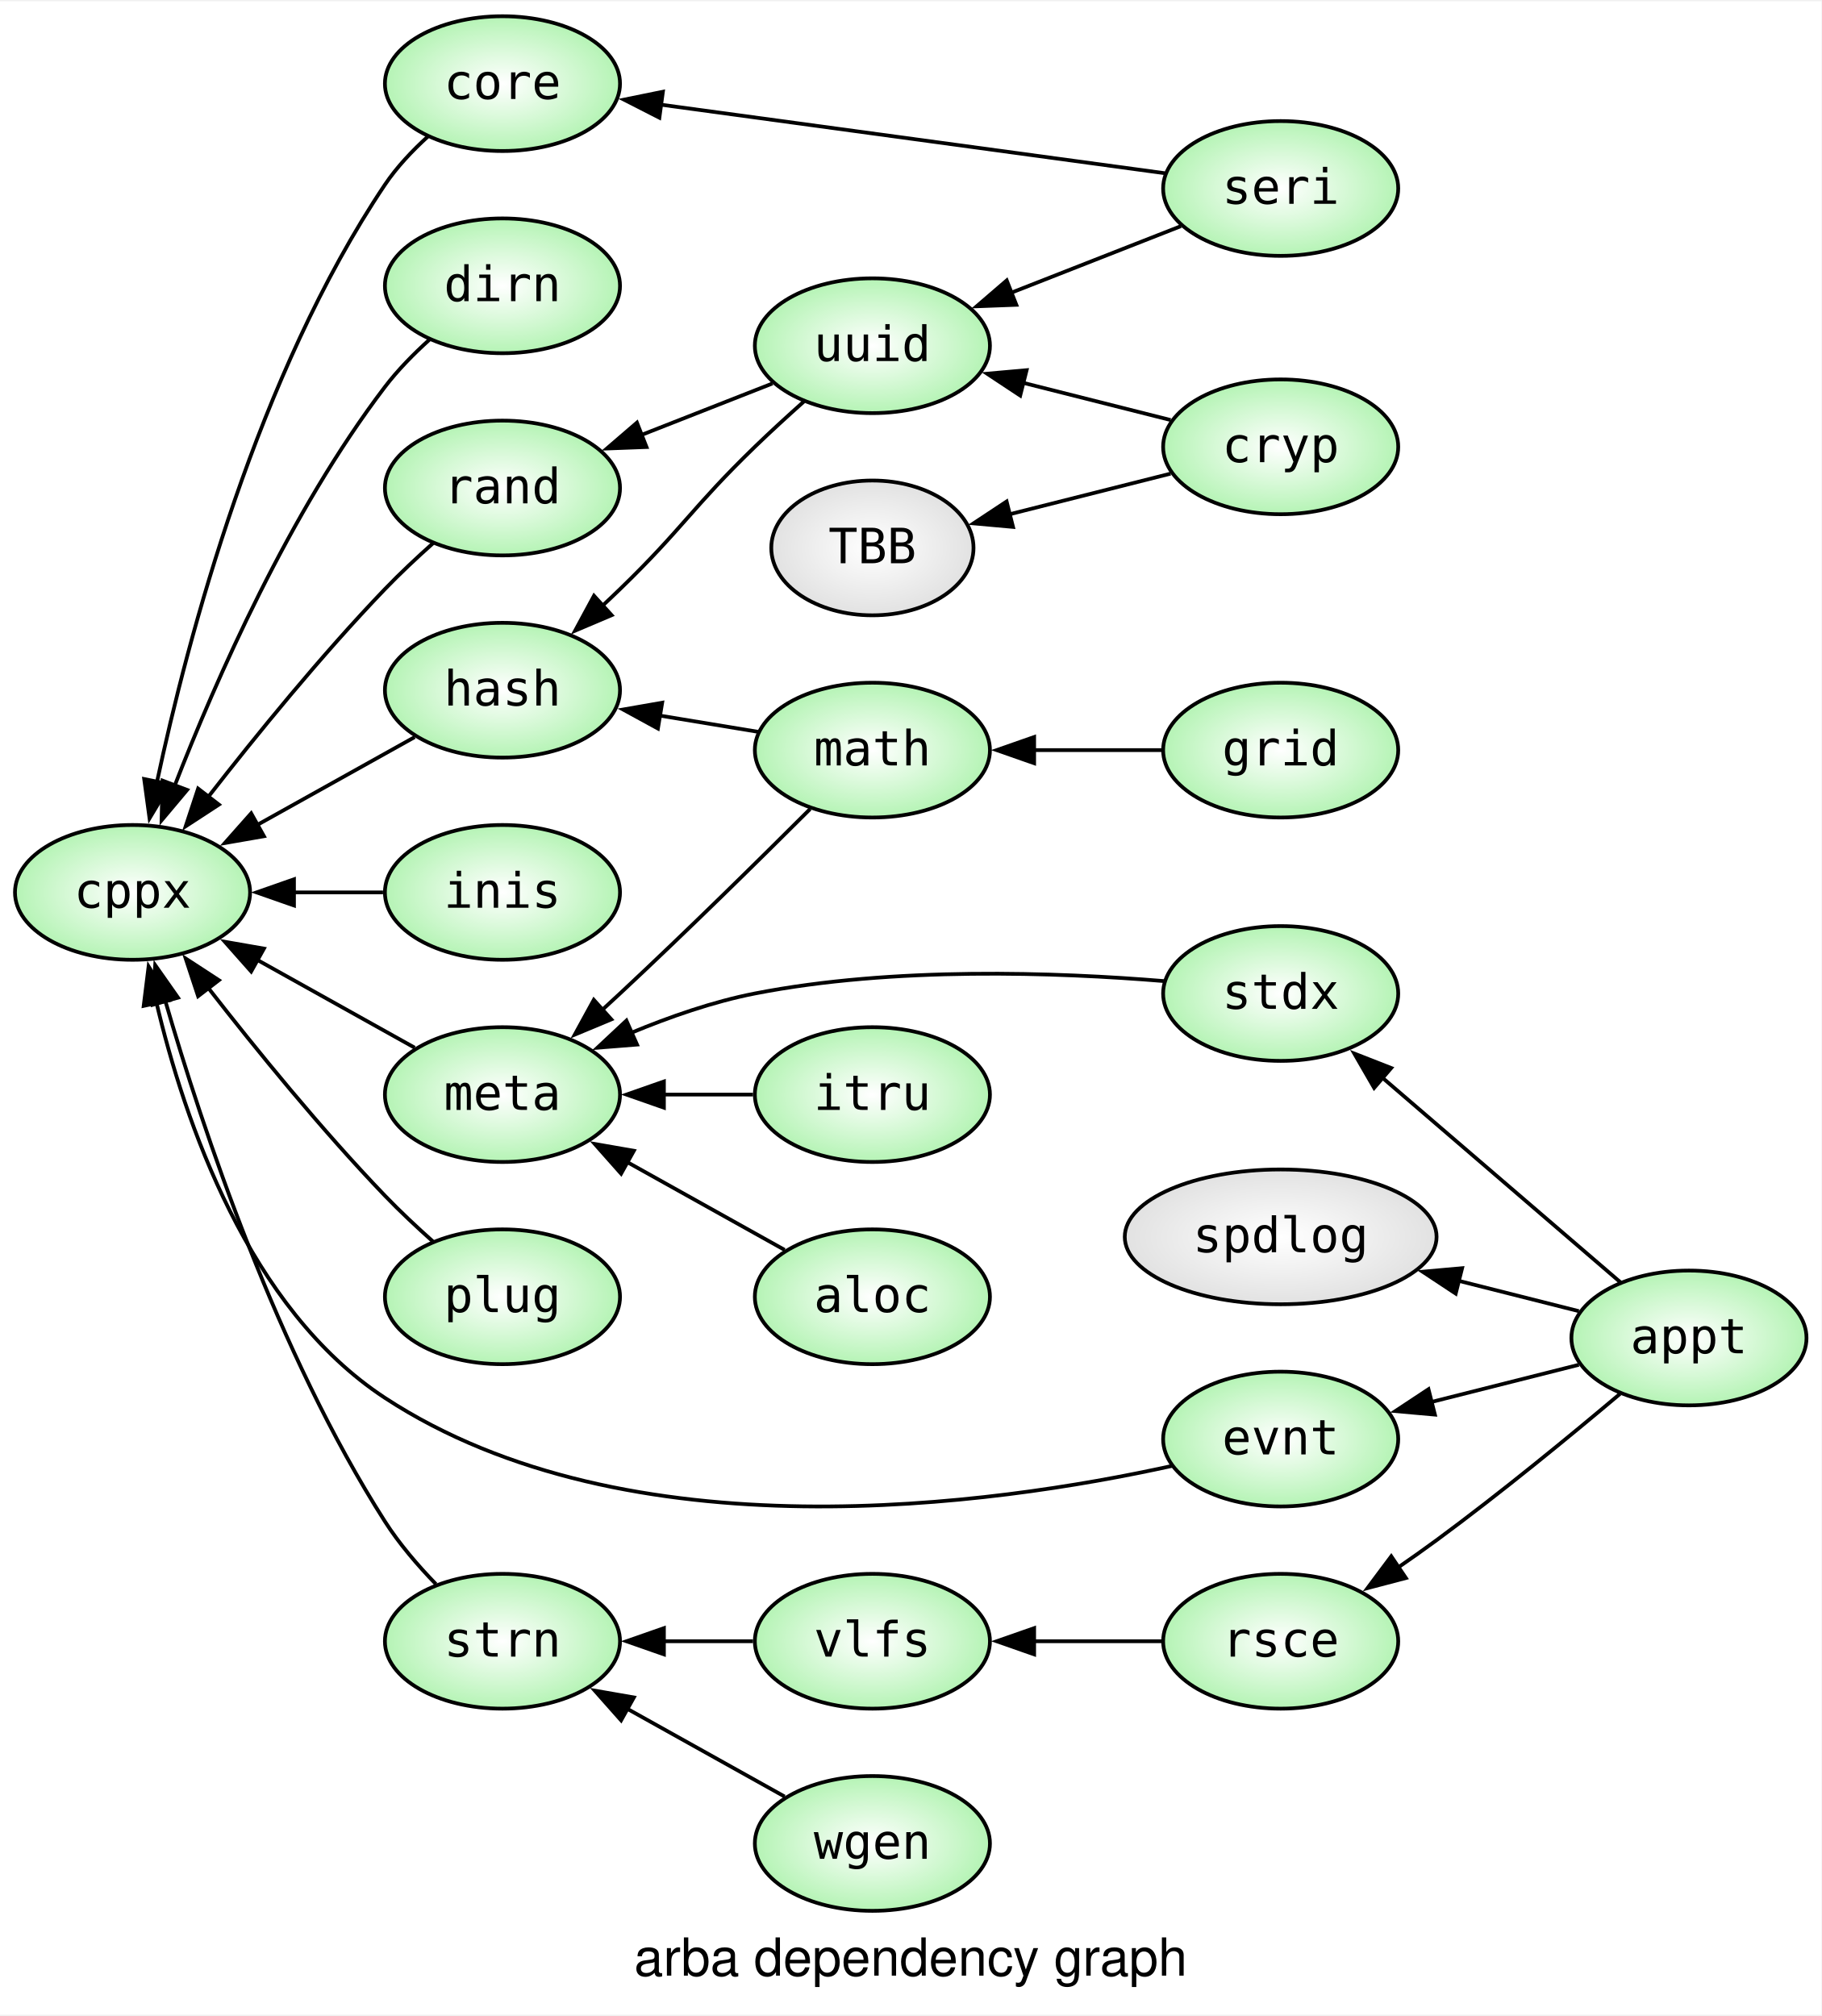
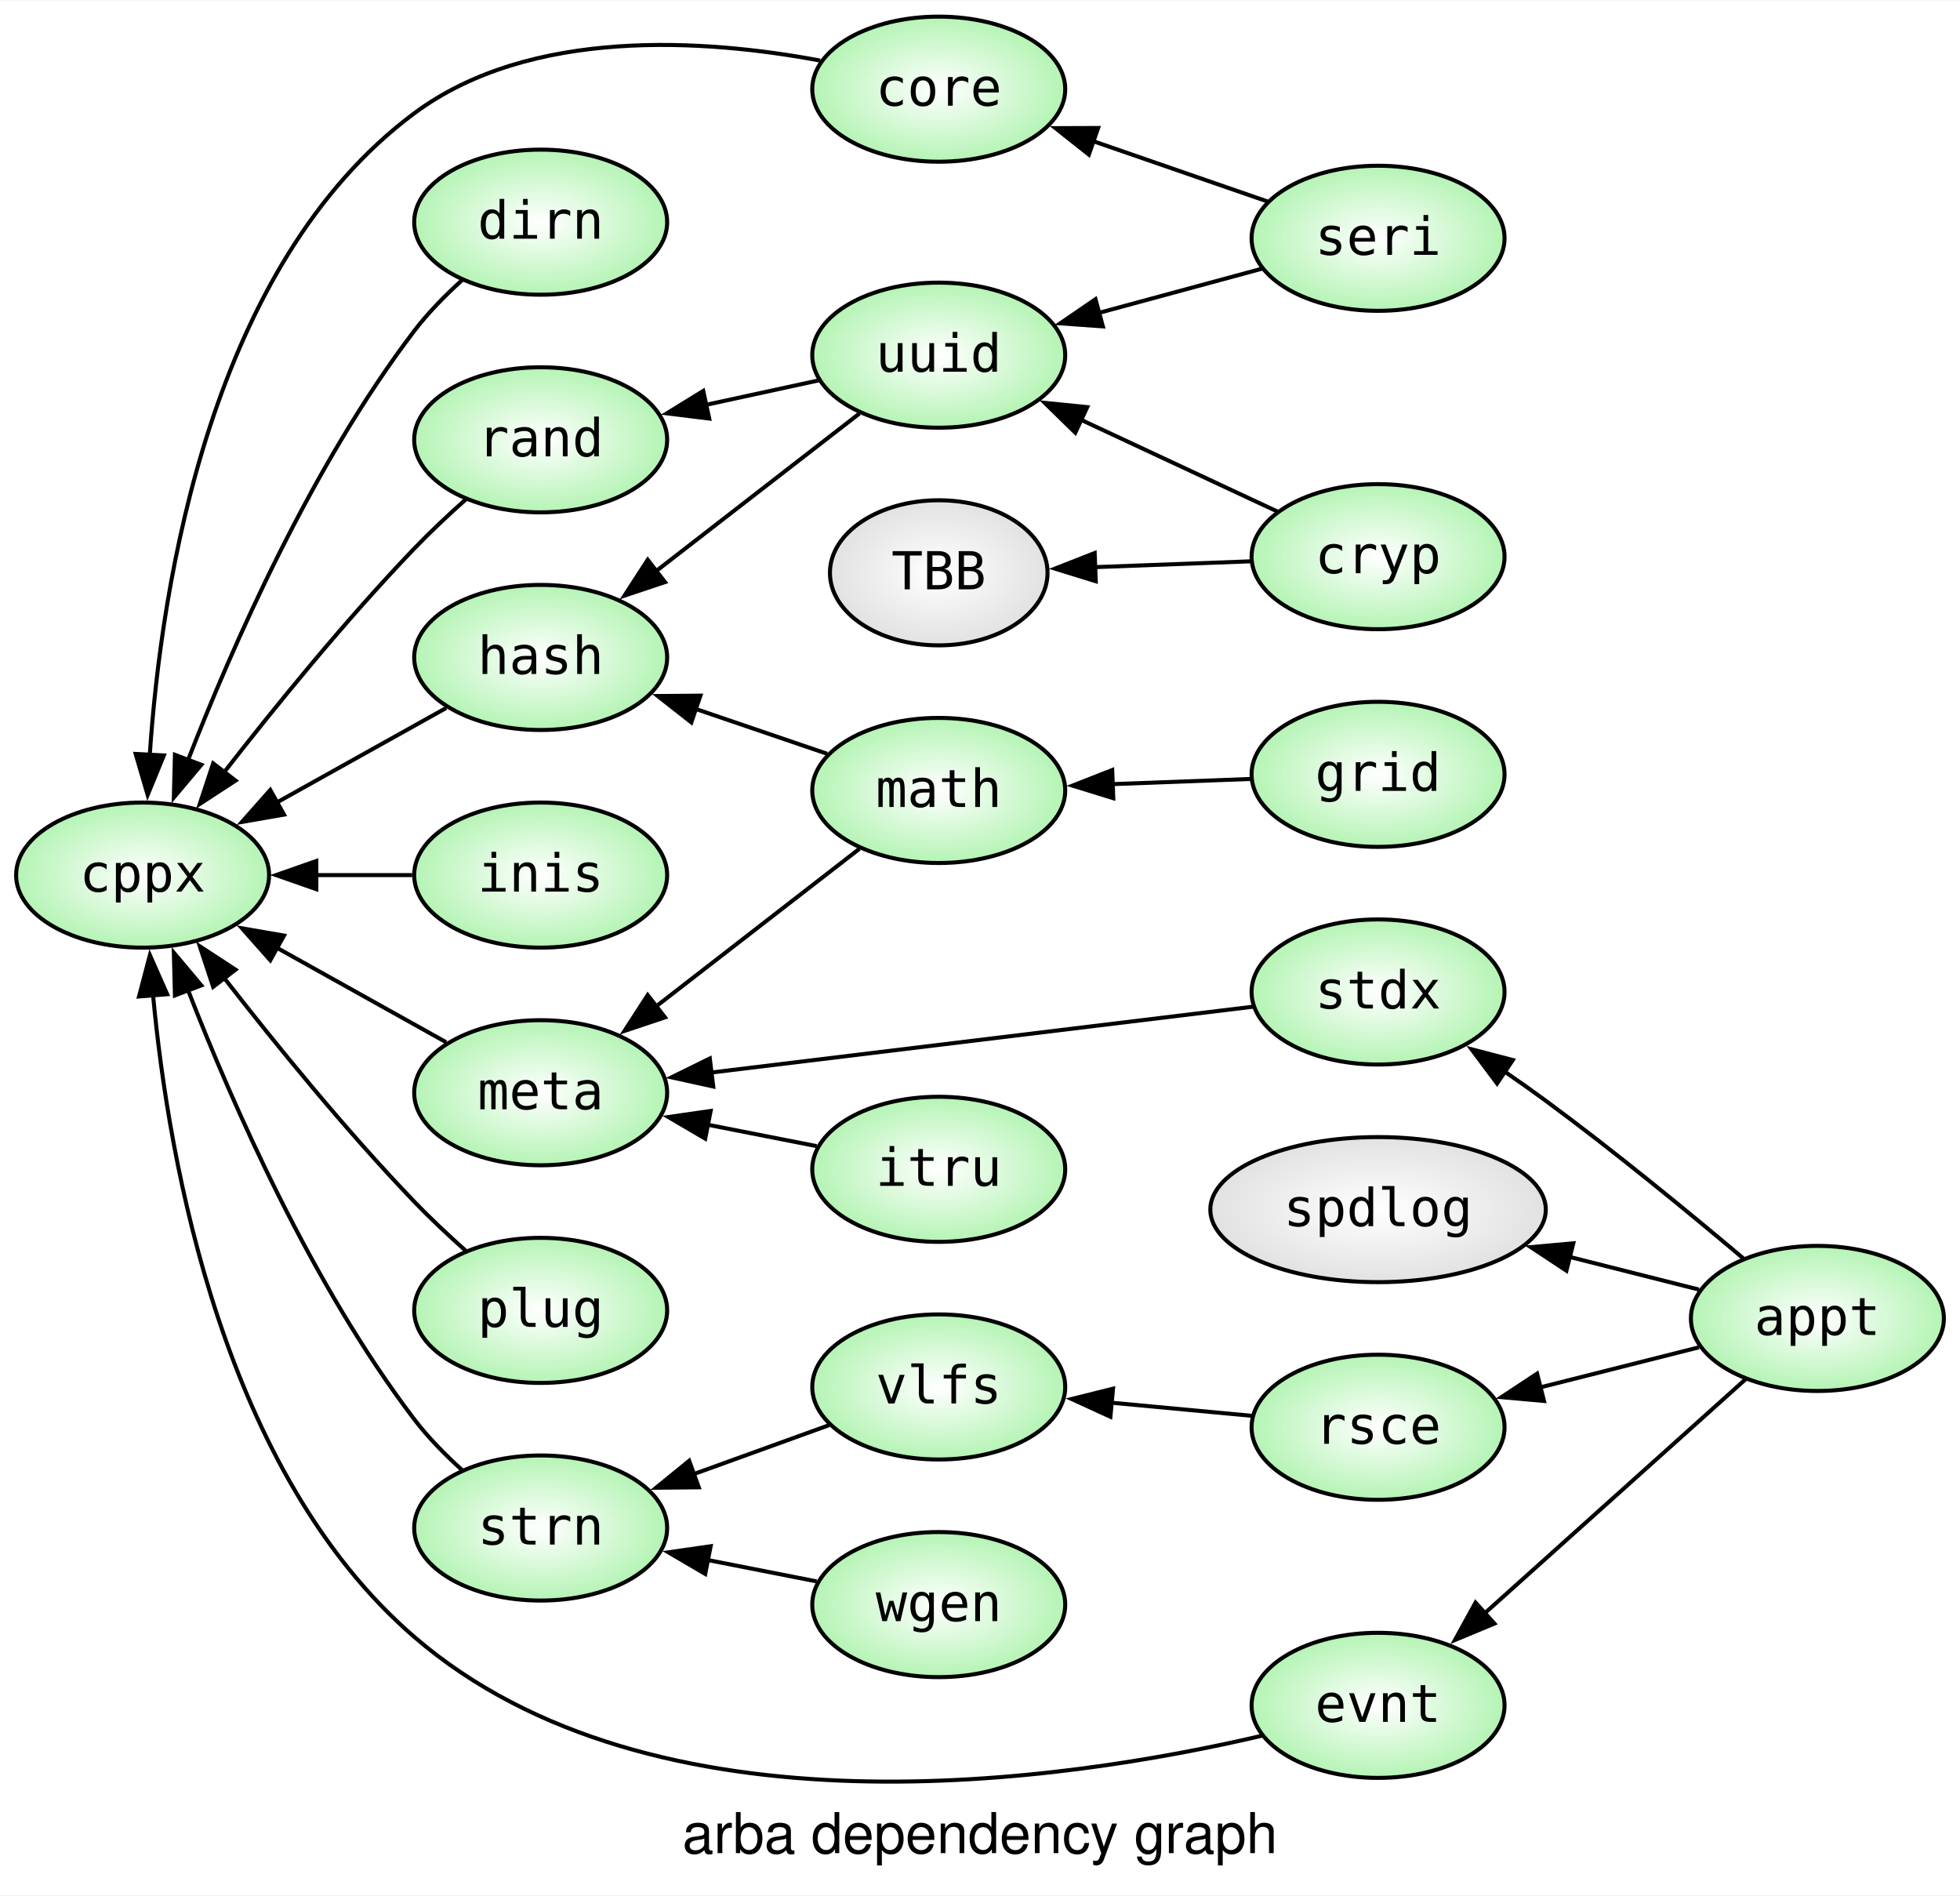
- <svg xmlns="http://www.w3.org/2000/svg" width="486pt" height="538pt" viewBox="0.00 0.00 486.38 537.75">
-   <g id="graph0" class="graph" transform="scale(1 1) rotate(0) translate(4 533.75)">
-     <polygon fill="white" stroke="none" points="-4,4 -4,-533.75 482.38,-533.75 482.38,4 -4,4" />
+ <svg xmlns="http://www.w3.org/2000/svg" width="486pt" height="470pt" viewBox="0.00 0.00 486.38 470.12">
+   <g id="graph0" class="graph" transform="scale(1 1) rotate(0) translate(4 466.12)">
+     <polygon fill="white" stroke="none" points="-4,4 -4,-466.12 482.38,-466.12 482.38,4 -4,4" />
    <text text-anchor="middle" x="239.19" y="-6.45" font-family="Helvetica,sans-Serif" font-size="14.00">arba dependency graph</text>
    <g id="node1" class="node">
      <defs>
        <radialGradient id="node1_r_0" cx="50%" cy="50%" r="75%" fx="50%" fy="50%">
          <stop offset="0" style="stop-color:white;stop-opacity:1.;" />
          <stop offset="1" style="stop-color:lightgreen;stop-opacity:1.;" />
        </radialGradient>
      </defs>
-       <ellipse fill="url(#node1_r_0)" stroke="black" cx="31.39" cy="-295.75" rx="31.39" ry="18" />
-       <text text-anchor="middle" x="31.39" y="-291.65" font-family="monospace" font-size="13.00">cppx</text>
+       <ellipse fill="url(#node1_r_0)" stroke="black" cx="31.39" cy="-249.12" rx="31.39" ry="18" />
+       <text text-anchor="middle" x="31.39" y="-245.02" font-family="monospace" font-size="13.00">cppx</text>
    </g>
    <g id="node2" class="node">
      <defs>
        <radialGradient id="node2_r_1" cx="50%" cy="50%" r="75%" fx="50%" fy="50%">
          <stop offset="0" style="stop-color:white;stop-opacity:1.;" />
          <stop offset="1" style="stop-color:lightgreen;stop-opacity:1.;" />
        </radialGradient>
      </defs>
-       <ellipse fill="url(#node2_r_1)" stroke="black" cx="130.17" cy="-511.75" rx="31.39" ry="18" />
-       <text text-anchor="middle" x="130.17" y="-507.65" font-family="monospace" font-size="13.00">core</text>
+       <ellipse fill="url(#node2_r_1)" stroke="black" cx="228.95" cy="-444.12" rx="31.39" ry="18" />
+       <text text-anchor="middle" x="228.95" y="-440.02" font-family="monospace" font-size="13.00">core</text>
    </g>
    <g id="edge1" class="edge">
-       <path fill="none" stroke="black" d="M110.29,-497.66C106.08,-493.83 101.93,-489.44 98.78,-484.75 64.79,-434.11 46.22,-364.16 37.89,-325.12" />
-       <polygon fill="black" stroke="black" points="41.36,-324.63 35.93,-315.54 34.5,-326.03 41.36,-324.63" />
+       <path fill="none" stroke="black" d="M199.51,-451.22C171.12,-456.52 127.69,-459.63 98.78,-438.12 48.39,-400.62 36.06,-321.97 33.16,-278.89" />
+       <polygon fill="black" stroke="black" points="36.66,-278.81 32.64,-269.01 29.67,-279.18 36.66,-278.81" />
    </g>
    <g id="node3" class="node">
      <defs>
        <radialGradient id="node3_r_2" cx="50%" cy="50%" r="75%" fx="50%" fy="50%">
          <stop offset="0" style="stop-color:white;stop-opacity:1.;" />
          <stop offset="1" style="stop-color:lightgreen;stop-opacity:1.;" />
        </radialGradient>
      </defs>
-       <ellipse fill="url(#node3_r_2)" stroke="black" cx="130.17" cy="-457.75" rx="31.39" ry="18" />
-       <text text-anchor="middle" x="130.17" y="-453.65" font-family="monospace" font-size="13.00">dirn</text>
+       <ellipse fill="url(#node3_r_2)" stroke="black" cx="130.17" cy="-411.12" rx="31.39" ry="18" />
+       <text text-anchor="middle" x="130.17" y="-407.02" font-family="monospace" font-size="13.00">dirn</text>
    </g>
    <g id="edge2" class="edge">
-       <path fill="none" stroke="black" d="M110.68,-443.38C106.45,-439.56 102.2,-435.24 98.78,-430.75 73.36,-397.36 53.7,-352.71 42.58,-324.08" />
-       <polygon fill="black" stroke="black" points="45.96,-323.12 39.14,-315 39.41,-325.6 45.96,-323.12" />
+       <path fill="none" stroke="black" d="M110.68,-396.75C106.45,-392.93 102.2,-388.61 98.78,-384.12 73.36,-350.73 53.7,-306.07 42.58,-277.45" />
+       <polygon fill="black" stroke="black" points="45.96,-276.49 39.14,-268.37 39.41,-278.96 45.96,-276.49" />
    </g>
    <g id="node4" class="node">
      <defs>
        <radialGradient id="node4_r_3" cx="50%" cy="50%" r="75%" fx="50%" fy="50%">
          <stop offset="0" style="stop-color:white;stop-opacity:1.;" />
          <stop offset="1" style="stop-color:lightgreen;stop-opacity:1.;" />
        </radialGradient>
      </defs>
-       <ellipse fill="url(#node4_r_3)" stroke="black" cx="337.97" cy="-149.75" rx="31.39" ry="18" />
-       <text text-anchor="middle" x="337.97" y="-145.65" font-family="monospace" font-size="13.00">evnt</text>
+       <ellipse fill="url(#node4_r_3)" stroke="black" cx="337.97" cy="-43.12" rx="31.39" ry="18" />
+       <text text-anchor="middle" x="337.97" y="-39.02" font-family="monospace" font-size="13.00">evnt</text>
    </g>
    <g id="edge3" class="edge">
-       <path fill="none" stroke="black" d="M308.88,-142.56C261.3,-132.09 163.71,-118.22 98.78,-160.75 62.39,-184.59 45.25,-234.55 37.72,-266.55" />
-       <polygon fill="black" stroke="black" points="34.37,-265.45 35.68,-275.97 41.21,-266.94 34.37,-265.45" />
+       <path fill="none" stroke="black" d="M309.15,-35.58C260.21,-24.15 158.28,-8.82 98.78,-60.12 51.55,-100.84 37.91,-177.23 33.98,-219.35" />
+       <polygon fill="black" stroke="black" points="30.5,-219 33.2,-229.25 37.48,-219.56 30.5,-219" />
    </g>
    <g id="node5" class="node">
      <defs>
        <radialGradient id="node5_r_4" cx="50%" cy="50%" r="75%" fx="50%" fy="50%">
          <stop offset="0" style="stop-color:white;stop-opacity:1.;" />
          <stop offset="1" style="stop-color:lightgreen;stop-opacity:1.;" />
        </radialGradient>
      </defs>
-       <ellipse fill="url(#node5_r_4)" stroke="black" cx="130.17" cy="-349.75" rx="31.39" ry="18" />
-       <text text-anchor="middle" x="130.17" y="-345.65" font-family="monospace" font-size="13.00">hash</text>
+       <ellipse fill="url(#node5_r_4)" stroke="black" cx="130.17" cy="-303.12" rx="31.39" ry="18" />
+       <text text-anchor="middle" x="130.17" y="-299.02" font-family="monospace" font-size="13.00">hash</text>
    </g>
    <g id="edge4" class="edge">
-       <path fill="none" stroke="black" d="M106.73,-337.23C94.14,-330.21 78.24,-321.33 64.38,-313.6" />
-       <polygon fill="black" stroke="black" points="66.48,-310.76 56.04,-308.94 63.07,-316.87 66.48,-310.76" />
+       <path fill="none" stroke="black" d="M106.73,-290.59C94.14,-283.57 78.24,-274.7 64.38,-266.96" />
+       <polygon fill="black" stroke="black" points="66.48,-264.13 56.04,-262.31 63.07,-270.24 66.48,-264.13" />
    </g>
    <g id="node6" class="node">
      <defs>
        <radialGradient id="node6_r_5" cx="50%" cy="50%" r="75%" fx="50%" fy="50%">
          <stop offset="0" style="stop-color:white;stop-opacity:1.;" />
          <stop offset="1" style="stop-color:lightgreen;stop-opacity:1.;" />
        </radialGradient>
      </defs>
-       <ellipse fill="url(#node6_r_5)" stroke="black" cx="130.17" cy="-295.75" rx="31.39" ry="18" />
-       <text text-anchor="middle" x="130.17" y="-291.65" font-family="monospace" font-size="13.00">inis</text>
+       <ellipse fill="url(#node6_r_5)" stroke="black" cx="130.17" cy="-249.12" rx="31.39" ry="18" />
+       <text text-anchor="middle" x="130.17" y="-245.02" font-family="monospace" font-size="13.00">inis</text>
    </g>
    <g id="edge5" class="edge">
-       <path fill="none" stroke="black" d="M98.28,-295.75C90.7,-295.75 82.46,-295.75 74.45,-295.75" />
-       <polygon fill="black" stroke="black" points="74.5,-292.25 64.5,-295.75 74.5,-299.25 74.5,-292.25" />
+       <path fill="none" stroke="black" d="M98.28,-249.12C90.7,-249.12 82.46,-249.12 74.45,-249.12" />
+       <polygon fill="black" stroke="black" points="74.5,-245.62 64.5,-249.12 74.5,-252.62 74.5,-245.62" />
    </g>
    <g id="node7" class="node">
      <defs>
        <radialGradient id="node7_r_6" cx="50%" cy="50%" r="75%" fx="50%" fy="50%">
          <stop offset="0" style="stop-color:white;stop-opacity:1.;" />
          <stop offset="1" style="stop-color:lightgreen;stop-opacity:1.;" />
        </radialGradient>
      </defs>
-       <ellipse fill="url(#node7_r_6)" stroke="black" cx="130.17" cy="-241.75" rx="31.39" ry="18" />
-       <text text-anchor="middle" x="130.17" y="-237.65" font-family="monospace" font-size="13.00">meta</text>
+       <ellipse fill="url(#node7_r_6)" stroke="black" cx="130.17" cy="-195.12" rx="31.39" ry="18" />
+       <text text-anchor="middle" x="130.17" y="-191.02" font-family="monospace" font-size="13.00">meta</text>
    </g>
    <g id="edge6" class="edge">
-       <path fill="none" stroke="black" d="M106.73,-254.27C94.14,-261.29 78.24,-270.17 64.38,-277.9" />
-       <polygon fill="black" stroke="black" points="63.07,-274.63 56.04,-282.56 66.48,-280.74 63.07,-274.63" />
+       <path fill="none" stroke="black" d="M106.73,-207.64C94.14,-214.66 78.24,-223.54 64.38,-231.27" />
+       <polygon fill="black" stroke="black" points="63.07,-227.99 56.04,-235.92 66.48,-234.11 63.07,-227.99" />
    </g>
    <g id="node8" class="node">
      <defs>
        <radialGradient id="node8_r_7" cx="50%" cy="50%" r="75%" fx="50%" fy="50%">
          <stop offset="0" style="stop-color:white;stop-opacity:1.;" />
          <stop offset="1" style="stop-color:lightgreen;stop-opacity:1.;" />
        </radialGradient>
      </defs>
-       <ellipse fill="url(#node8_r_7)" stroke="black" cx="130.17" cy="-187.75" rx="31.39" ry="18" />
-       <text text-anchor="middle" x="130.17" y="-183.65" font-family="monospace" font-size="13.00">plug</text>
+       <ellipse fill="url(#node8_r_7)" stroke="black" cx="130.17" cy="-141.12" rx="31.39" ry="18" />
+       <text text-anchor="middle" x="130.17" y="-137.02" font-family="monospace" font-size="13.00">plug</text>
    </g>
    <g id="edge7" class="edge">
-       <path fill="none" stroke="black" d="M111.7,-202.43C107.35,-206.31 102.79,-210.58 98.78,-214.75 81.83,-232.39 64.35,-253.87 51.58,-270.28" />
-       <polygon fill="black" stroke="black" points="48.9,-268.03 45.58,-278.09 54.45,-272.3 48.9,-268.03" />
+       <path fill="none" stroke="black" d="M111.7,-155.8C107.35,-159.67 102.79,-163.94 98.78,-168.12 81.83,-185.76 64.35,-207.24 51.58,-223.65" />
+       <polygon fill="black" stroke="black" points="48.9,-221.39 45.58,-231.45 54.45,-225.66 48.9,-221.39" />
    </g>
    <g id="node9" class="node">
      <defs>
        <radialGradient id="node9_r_8" cx="50%" cy="50%" r="75%" fx="50%" fy="50%">
          <stop offset="0" style="stop-color:white;stop-opacity:1.;" />
          <stop offset="1" style="stop-color:lightgreen;stop-opacity:1.;" />
        </radialGradient>
      </defs>
-       <ellipse fill="url(#node9_r_8)" stroke="black" cx="130.17" cy="-403.75" rx="31.39" ry="18" />
-       <text text-anchor="middle" x="130.17" y="-399.65" font-family="monospace" font-size="13.00">rand</text>
+       <ellipse fill="url(#node9_r_8)" stroke="black" cx="130.17" cy="-357.12" rx="31.39" ry="18" />
+       <text text-anchor="middle" x="130.17" y="-353.02" font-family="monospace" font-size="13.00">rand</text>
    </g>
    <g id="edge8" class="edge">
-       <path fill="none" stroke="black" d="M111.7,-389.07C107.35,-385.19 102.79,-380.92 98.78,-376.75 81.83,-359.11 64.35,-337.63 51.58,-321.22" />
-       <polygon fill="black" stroke="black" points="54.45,-319.2 45.58,-313.41 48.9,-323.47 54.45,-319.2" />
+       <path fill="none" stroke="black" d="M111.7,-342.44C107.35,-338.56 102.79,-334.29 98.78,-330.12 81.83,-312.47 64.35,-290.99 51.58,-274.59" />
+       <polygon fill="black" stroke="black" points="54.45,-272.57 45.58,-266.78 48.9,-276.84 54.45,-272.57" />
    </g>
    <g id="node10" class="node">
      <defs>
        <radialGradient id="node10_r_9" cx="50%" cy="50%" r="75%" fx="50%" fy="50%">
          <stop offset="0" style="stop-color:white;stop-opacity:1.;" />
          <stop offset="1" style="stop-color:lightgreen;stop-opacity:1.;" />
        </radialGradient>
      </defs>
-       <ellipse fill="url(#node10_r_9)" stroke="black" cx="130.17" cy="-95.75" rx="31.39" ry="18" />
-       <text text-anchor="middle" x="130.17" y="-91.65" font-family="monospace" font-size="13.00">strn</text>
+       <ellipse fill="url(#node10_r_9)" stroke="black" cx="130.17" cy="-87.12" rx="31.39" ry="18" />
+       <text text-anchor="middle" x="130.17" y="-83.02" font-family="monospace" font-size="13.00">strn</text>
    </g>
    <g id="edge9" class="edge">
-       <path fill="none" stroke="black" d="M112.4,-111.01C107.56,-116 102.57,-121.81 98.78,-127.75 70.06,-172.76 50.18,-232.21 40.08,-266.98" />
-       <polygon fill="black" stroke="black" points="36.79,-265.74 37.44,-276.32 43.53,-267.64 36.79,-265.74" />
+       <path fill="none" stroke="black" d="M110.68,-101.49C106.45,-105.3 102.2,-109.63 98.78,-114.12 73.36,-147.51 53.7,-192.16 42.58,-220.79" />
+       <polygon fill="black" stroke="black" points="39.41,-219.27 39.14,-229.86 45.96,-221.75 39.41,-219.27" />
    </g>
    <g id="node11" class="node">
      <defs>
        <radialGradient id="node11_r_10" cx="50%" cy="50%" r="75%" fx="50%" fy="50%">
          <stop offset="0" style="stop-color:white;stop-opacity:1.;" />
          <stop offset="1" style="stop-color:lightgreen;stop-opacity:1.;" />
        </radialGradient>
      </defs>
-       <ellipse fill="url(#node11_r_10)" stroke="black" cx="228.95" cy="-333.75" rx="31.39" ry="18" />
-       <text text-anchor="middle" x="228.95" y="-329.65" font-family="monospace" font-size="13.00">math</text>
+       <ellipse fill="url(#node11_r_10)" stroke="black" cx="228.95" cy="-270.12" rx="31.39" ry="18" />
+       <text text-anchor="middle" x="228.95" y="-266.02" font-family="monospace" font-size="13.00">math</text>
    </g>
    <g id="edge11" class="edge">
-       <path fill="none" stroke="black" d="M198.39,-338.64C190.12,-340 180.98,-341.52 172.17,-342.97" />
-       <polygon fill="black" stroke="black" points="171.68,-339.51 162.38,-344.59 172.82,-346.41 171.68,-339.51" />
+       <path fill="none" stroke="black" d="M201.25,-279.22C191.1,-282.68 179.34,-286.7 168.38,-290.43" />
+       <polygon fill="black" stroke="black" points="167.56,-287.01 159.22,-293.55 169.81,-293.64 167.56,-287.01" />
    </g>
    <g id="edge10" class="edge">
-       <path fill="none" stroke="black" d="M212.33,-318.03C199.01,-304.73 179.26,-285.25 161.56,-268.75 159.98,-267.27 158.33,-265.76 156.67,-264.24" />
-       <polygon fill="black" stroke="black" points="159.24,-261.84 149.47,-257.76 154.56,-267.05 159.24,-261.84" />
+       <path fill="none" stroke="black" d="M209.29,-255.66C194.97,-244.55 174.97,-229.05 158.79,-216.52" />
+       <polygon fill="black" stroke="black" points="161.02,-213.82 150.97,-210.46 156.73,-219.35 161.02,-213.82" />
    </g>
    <g id="node12" class="node">
      <defs>
        <radialGradient id="node12_r_11" cx="50%" cy="50%" r="75%" fx="50%" fy="50%">
          <stop offset="0" style="stop-color:white;stop-opacity:1.;" />
          <stop offset="1" style="stop-color:lightgreen;stop-opacity:1.;" />
        </radialGradient>
      </defs>
-       <ellipse fill="url(#node12_r_11)" stroke="black" cx="228.95" cy="-441.75" rx="31.39" ry="18" />
-       <text text-anchor="middle" x="228.95" y="-437.65" font-family="monospace" font-size="13.00">uuid</text>
+       <ellipse fill="url(#node12_r_11)" stroke="black" cx="228.95" cy="-378.12" rx="31.39" ry="18" />
+       <text text-anchor="middle" x="228.95" y="-374.02" font-family="monospace" font-size="13.00">uuid</text>
    </g>
    <g id="edge12" class="edge">
-       <path fill="none" stroke="black" d="M210.68,-426.87C206.33,-422.99 201.72,-418.78 197.56,-414.75 180.85,-398.56 178.28,-392.94 161.56,-376.75 160,-375.24 158.38,-373.7 156.73,-372.17" />
-       <polygon fill="black" stroke="black" points="159.32,-369.79 149.57,-365.65 154.61,-374.97 159.32,-369.79" />
+       <path fill="none" stroke="black" d="M209.29,-363.66C194.97,-352.55 174.97,-337.05 158.79,-324.52" />
+       <polygon fill="black" stroke="black" points="161.02,-321.82 150.97,-318.46 156.73,-327.35 161.02,-321.82" />
    </g>
    <g id="edge13" class="edge">
-       <path fill="none" stroke="black" d="M202.27,-431.67C191.47,-427.42 178.71,-422.42 167.01,-417.82" />
-       <polygon fill="black" stroke="black" points="168.63,-414.7 158.05,-414.3 166.08,-421.21 168.63,-414.7" />
+       <path fill="none" stroke="black" d="M199.18,-371.87C190.38,-369.97 180.55,-367.83 171.15,-365.79" />
+       <polygon fill="black" stroke="black" points="172,-362.39 161.48,-363.69 170.51,-369.24 172,-362.39" />
    </g>
    <g id="node13" class="node">
      <defs>
        <radialGradient id="node13_r_12" cx="50%" cy="50%" r="75%" fx="50%" fy="50%">
          <stop offset="0" style="stop-color:white;stop-opacity:1.;" />
          <stop offset="1" style="stop-color:lightgreen;stop-opacity:1.;" />
        </radialGradient>
      </defs>
-       <ellipse fill="url(#node13_r_12)" stroke="black" cx="228.95" cy="-187.75" rx="31.39" ry="18" />
-       <text text-anchor="middle" x="228.95" y="-183.65" font-family="monospace" font-size="13.00">aloc</text>
+       <ellipse fill="url(#node13_r_12)" stroke="black" cx="228.95" cy="-176.12" rx="31.39" ry="18" />
+       <text text-anchor="middle" x="228.95" y="-172.02" font-family="monospace" font-size="13.00">itru</text>
    </g>
    <g id="edge14" class="edge">
-       <path fill="none" stroke="black" d="M205.51,-200.27C192.93,-207.29 177.02,-216.17 163.16,-223.9" />
-       <polygon fill="black" stroke="black" points="161.85,-220.63 154.82,-228.56 165.26,-226.74 161.85,-220.63" />
+       <path fill="none" stroke="black" d="M198.65,-181.87C190.13,-183.54 180.66,-185.4 171.57,-187.19" />
+       <polygon fill="black" stroke="black" points="171,-183.73 161.86,-189.09 172.35,-190.6 171,-183.73" />
    </g>
    <g id="node14" class="node">
      <defs>
        <radialGradient id="node14_r_13" cx="50%" cy="50%" r="75%" fx="50%" fy="50%">
          <stop offset="0" style="stop-color:white;stop-opacity:1.;" />
          <stop offset="1" style="stop-color:lightgreen;stop-opacity:1.;" />
        </radialGradient>
      </defs>
-       <ellipse fill="url(#node14_r_13)" stroke="black" cx="228.95" cy="-241.75" rx="31.39" ry="18" />
-       <text text-anchor="middle" x="228.95" y="-237.65" font-family="monospace" font-size="13.00">itru</text>
+       <ellipse fill="url(#node14_r_13)" stroke="black" cx="337.97" cy="-220.12" rx="31.39" ry="18" />
+       <text text-anchor="middle" x="337.97" y="-216.02" font-family="monospace" font-size="13.00">stdx</text>
    </g>
    <g id="edge15" class="edge">
-       <path fill="none" stroke="black" d="M197.07,-241.75C189.48,-241.75 181.24,-241.75 173.23,-241.75" />
-       <polygon fill="black" stroke="black" points="173.28,-238.25 163.28,-241.75 173.28,-245.25 173.28,-238.25" />
+       <path fill="none" stroke="black" d="M307.05,-216.48C271.53,-212.17 212.13,-204.95 172.31,-200.11" />
+       <polygon fill="black" stroke="black" points="172.99,-196.67 162.64,-198.94 172.14,-203.62 172.99,-196.67" />
    </g>
    <g id="node15" class="node">
      <defs>
        <radialGradient id="node15_r_14" cx="50%" cy="50%" r="75%" fx="50%" fy="50%">
          <stop offset="0" style="stop-color:white;stop-opacity:1.;" />
          <stop offset="1" style="stop-color:lightgreen;stop-opacity:1.;" />
        </radialGradient>
      </defs>
-       <ellipse fill="url(#node15_r_14)" stroke="black" cx="337.97" cy="-268.75" rx="31.39" ry="18" />
-       <text text-anchor="middle" x="337.97" y="-264.65" font-family="monospace" font-size="13.00">stdx</text>
+       <ellipse fill="url(#node15_r_14)" stroke="black" cx="228.95" cy="-122.12" rx="31.39" ry="18" />
+       <text text-anchor="middle" x="228.95" y="-118.02" font-family="monospace" font-size="13.00">vlfs</text>
    </g>
    <g id="edge16" class="edge">
-       <path fill="none" stroke="black" d="M306.74,-272.07C278.28,-274.41 234.62,-276 197.56,-268.75 186.42,-266.57 174.78,-262.51 164.41,-258.19" />
-       <polygon fill="black" stroke="black" points="166.1,-255.11 155.53,-254.27 163.27,-261.51 166.1,-255.11" />
+       <path fill="none" stroke="black" d="M201.76,-112.65C191.44,-108.91 179.38,-104.55 168.19,-100.51" />
+       <polygon fill="black" stroke="black" points="169.4,-97.22 158.81,-97.11 167.02,-103.8 169.4,-97.22" />
    </g>
    <g id="node16" class="node">
      <defs>
        <radialGradient id="node16_r_15" cx="50%" cy="50%" r="75%" fx="50%" fy="50%">
          <stop offset="0" style="stop-color:white;stop-opacity:1.;" />
          <stop offset="1" style="stop-color:lightgreen;stop-opacity:1.;" />
        </radialGradient>
      </defs>
-       <ellipse fill="url(#node16_r_15)" stroke="black" cx="228.95" cy="-95.75" rx="31.39" ry="18" />
-       <text text-anchor="middle" x="228.95" y="-91.65" font-family="monospace" font-size="13.00">vlfs</text>
+       <ellipse fill="url(#node16_r_15)" stroke="black" cx="228.95" cy="-68.12" rx="31.39" ry="18" />
+       <text text-anchor="middle" x="228.95" y="-64.02" font-family="monospace" font-size="13.00">wgen</text>
    </g>
    <g id="edge17" class="edge">
-       <path fill="none" stroke="black" d="M197.07,-95.75C189.48,-95.75 181.24,-95.75 173.23,-95.75" />
-       <polygon fill="black" stroke="black" points="173.28,-92.25 163.28,-95.75 173.28,-99.25 173.28,-92.25" />
+       <path fill="none" stroke="black" d="M198.65,-73.87C190.13,-75.54 180.66,-77.4 171.57,-79.19" />
+       <polygon fill="black" stroke="black" points="171,-75.73 161.86,-81.09 172.35,-82.6 171,-75.73" />
    </g>
    <g id="node17" class="node">
      <defs>
        <radialGradient id="node17_r_16" cx="50%" cy="50%" r="75%" fx="50%" fy="50%">
          <stop offset="0" style="stop-color:white;stop-opacity:1.;" />
          <stop offset="1" style="stop-color:lightgreen;stop-opacity:1.;" />
        </radialGradient>
      </defs>
-       <ellipse fill="url(#node17_r_16)" stroke="black" cx="228.95" cy="-41.75" rx="31.39" ry="18" />
-       <text text-anchor="middle" x="228.95" y="-37.65" font-family="monospace" font-size="13.00">wgen</text>
+       <ellipse fill="url(#node17_r_16)" stroke="black" cx="337.97" cy="-274.12" rx="31.39" ry="18" />
+       <text text-anchor="middle" x="337.97" y="-270.02" font-family="monospace" font-size="13.00">grid</text>
    </g>
    <g id="edge18" class="edge">
-       <path fill="none" stroke="black" d="M205.51,-54.27C192.93,-61.29 177.02,-70.17 163.16,-77.9" />
-       <polygon fill="black" stroke="black" points="161.85,-74.63 154.82,-82.56 165.26,-80.74 161.85,-74.63" />
+       <path fill="none" stroke="black" d="M306.31,-272.97C295.56,-272.57 283.3,-272.11 271.79,-271.68" />
+       <polygon fill="black" stroke="black" points="272.26,-268.2 262.14,-271.32 272,-275.19 272.26,-268.2" />
    </g>
    <g id="node18" class="node">
      <defs>
        <radialGradient id="node18_r_17" cx="50%" cy="50%" r="75%" fx="50%" fy="50%">
          <stop offset="0" style="stop-color:white;stop-opacity:1.;" />
          <stop offset="1" style="stop-color:lightgreen;stop-opacity:1.;" />
        </radialGradient>
      </defs>
-       <ellipse fill="url(#node18_r_17)" stroke="black" cx="337.97" cy="-333.75" rx="31.39" ry="18" />
-       <text text-anchor="middle" x="337.97" y="-329.65" font-family="monospace" font-size="13.00">grid</text>
+       <ellipse fill="url(#node18_r_17)" stroke="black" cx="337.97" cy="-328.12" rx="31.39" ry="18" />
+       <text text-anchor="middle" x="337.97" y="-324.02" font-family="monospace" font-size="13.00">cryp</text>
    </g>
    <g id="edge19" class="edge">
-       <path fill="none" stroke="black" d="M306.31,-333.75C295.56,-333.75 283.3,-333.75 271.79,-333.75" />
-       <polygon fill="black" stroke="black" points="272.14,-330.25 262.14,-333.75 272.14,-337.25 272.14,-330.25" />
+       <path fill="none" stroke="black" d="M312.96,-339.34C298.5,-346.09 279.86,-354.8 263.91,-362.25" />
+       <polygon fill="black" stroke="black" points="262.84,-358.89 255.26,-366.29 265.8,-365.23 262.84,-358.89" />
+     </g>
+     <g id="node22" class="node">
+       <defs>
+         <radialGradient id="node22_r_18" cx="50%" cy="50%" r="75%" fx="50%" fy="50%">
+           <stop offset="0" style="stop-color:white;stop-opacity:1.;" />
+           <stop offset="1" style="stop-color:lightgrey;stop-opacity:1.;" />
+         </radialGradient>
+       </defs>
+       <ellipse fill="url(#node22_r_18)" stroke="black" cx="228.95" cy="-324.12" rx="27" ry="18" />
+       <text text-anchor="middle" x="228.95" y="-320.02" font-family="monospace" font-size="13.00">TBB</text>
+     </g>
+     <g id="edge20" class="edge">
+       <path fill="none" stroke="black" d="M306.31,-326.97C294.2,-326.52 280.17,-325.99 267.47,-325.52" />
+       <polygon fill="black" stroke="black" points="267.91,-322.03 257.78,-325.16 267.65,-329.03 267.91,-322.03" />
    </g>
    <g id="node19" class="node">
      <defs>
-         <radialGradient id="node19_r_18" cx="50%" cy="50%" r="75%" fx="50%" fy="50%">
-           <stop offset="0" style="stop-color:white;stop-opacity:1.;" />
-           <stop offset="1" style="stop-color:lightgreen;stop-opacity:1.;" />
-         </radialGradient>
-       </defs>
-       <ellipse fill="url(#node19_r_18)" stroke="black" cx="337.97" cy="-414.75" rx="31.39" ry="18" />
-       <text text-anchor="middle" x="337.97" y="-410.65" font-family="monospace" font-size="13.00">cryp</text>
-     </g>
-     <g id="edge20" class="edge">
-       <path fill="none" stroke="black" d="M308.57,-421.91C296.51,-424.96 282.23,-428.56 269.18,-431.85" />
-       <polygon fill="black" stroke="black" points="268.42,-428.44 259.58,-434.28 270.13,-435.22 268.42,-428.44" />
+         <radialGradient id="node19_r_19" cx="50%" cy="50%" r="75%" fx="50%" fy="50%">
+           <stop offset="0" style="stop-color:white;stop-opacity:1.;" />
+           <stop offset="1" style="stop-color:lightgreen;stop-opacity:1.;" />
+         </radialGradient>
+       </defs>
+       <ellipse fill="url(#node19_r_19)" stroke="black" cx="337.97" cy="-407.12" rx="31.39" ry="18" />
+       <text text-anchor="middle" x="337.97" y="-403.02" font-family="monospace" font-size="13.00">seri</text>
+     </g>
+     <g id="edge21" class="edge">
+       <path fill="none" stroke="black" d="M310.52,-416.26C297.4,-420.8 281.33,-426.35 267.01,-431.31" />
+       <polygon fill="black" stroke="black" points="266.21,-427.88 257.91,-434.45 268.5,-434.49 266.21,-427.88" />
+     </g>
+     <g id="edge22" class="edge">
+       <path fill="none" stroke="black" d="M309.13,-399.57C296.75,-396.22 281.96,-392.21 268.53,-388.57" />
+       <polygon fill="black" stroke="black" points="269.68,-385.26 259.11,-386.02 267.85,-392.01 269.68,-385.26" />
+     </g>
+     <g id="node20" class="node">
+       <defs>
+         <radialGradient id="node20_r_20" cx="50%" cy="50%" r="75%" fx="50%" fy="50%">
+           <stop offset="0" style="stop-color:white;stop-opacity:1.;" />
+           <stop offset="1" style="stop-color:lightgreen;stop-opacity:1.;" />
+         </radialGradient>
+       </defs>
+       <ellipse fill="url(#node20_r_20)" stroke="black" cx="337.97" cy="-112.12" rx="31.39" ry="18" />
+       <text text-anchor="middle" x="337.97" y="-108.02" font-family="monospace" font-size="13.00">rsce</text>
+     </g>
+     <g id="edge23" class="edge">
+       <path fill="none" stroke="black" d="M306.59,-114.96C295.75,-115.97 283.33,-117.13 271.7,-118.22" />
+       <polygon fill="black" stroke="black" points="271.55,-114.72 261.92,-119.13 272.2,-121.69 271.55,-114.72" />
+     </g>
+     <g id="node21" class="node">
+       <defs>
+         <radialGradient id="node21_r_21" cx="50%" cy="50%" r="75%" fx="50%" fy="50%">
+           <stop offset="0" style="stop-color:white;stop-opacity:1.;" />
+           <stop offset="1" style="stop-color:lightgreen;stop-opacity:1.;" />
+         </radialGradient>
+       </defs>
+       <ellipse fill="url(#node21_r_21)" stroke="black" cx="446.99" cy="-139.12" rx="31.39" ry="18" />
+       <text text-anchor="middle" x="446.99" y="-135.02" font-family="monospace" font-size="13.00">appt</text>
+     </g>
+     <g id="edge26" class="edge">
+       <path fill="none" stroke="black" d="M429.27,-124.12C411.86,-108.5 384.38,-83.85 364.3,-65.84" />
+       <polygon fill="black" stroke="black" points="366.84,-63.41 357.06,-59.34 362.16,-68.62 366.84,-63.41" />
+     </g>
+     <g id="edge24" class="edge">
+       <path fill="none" stroke="black" d="M428.6,-154.03C415.42,-165.15 396.71,-180.52 379.6,-193.12 376.27,-195.57 372.73,-198.07 369.18,-200.51" />
+       <polygon fill="black" stroke="black" points="367.5,-197.42 361.16,-205.91 371.41,-203.23 367.5,-197.42" />
+     </g>
+     <g id="edge25" class="edge">
+       <path fill="none" stroke="black" d="M417.59,-131.95C405.52,-128.91 391.25,-125.31 378.2,-122.01" />
+       <polygon fill="black" stroke="black" points="379.15,-118.64 368.6,-119.59 377.44,-125.43 379.15,-118.64" />
    </g>
    <g id="node23" class="node">
      <defs>
-         <radialGradient id="node23_r_19" cx="50%" cy="50%" r="75%" fx="50%" fy="50%">
+         <radialGradient id="node23_r_22" cx="50%" cy="50%" r="75%" fx="50%" fy="50%">
          <stop offset="0" style="stop-color:white;stop-opacity:1.;" />
          <stop offset="1" style="stop-color:lightgrey;stop-opacity:1.;" />
        </radialGradient>
      </defs>
-       <ellipse fill="url(#node23_r_19)" stroke="black" cx="228.95" cy="-387.75" rx="27" ry="18" />
-       <text text-anchor="middle" x="228.95" y="-383.65" font-family="monospace" font-size="13.00">TBB</text>
-     </g>
-     <g id="edge21" class="edge">
-       <path fill="none" stroke="black" d="M308.57,-407.59C295.28,-404.23 279.32,-400.2 265.26,-396.66" />
-       <polygon fill="black" stroke="black" points="266.5,-393.36 255.95,-394.31 264.79,-400.15 266.5,-393.36" />
-     </g>
-     <g id="node20" class="node">
-       <defs>
-         <radialGradient id="node20_r_20" cx="50%" cy="50%" r="75%" fx="50%" fy="50%">
-           <stop offset="0" style="stop-color:white;stop-opacity:1.;" />
-           <stop offset="1" style="stop-color:lightgreen;stop-opacity:1.;" />
-         </radialGradient>
-       </defs>
-       <ellipse fill="url(#node20_r_20)" stroke="black" cx="337.97" cy="-483.75" rx="31.39" ry="18" />
-       <text text-anchor="middle" x="337.97" y="-479.65" font-family="monospace" font-size="13.00">seri</text>
-     </g>
-     <g id="edge22" class="edge">
-       <path fill="none" stroke="black" d="M307.05,-487.82C271.53,-492.65 212.13,-500.74 172.31,-506.15" />
-       <polygon fill="black" stroke="black" points="172.07,-502.65 162.63,-507.47 173.01,-509.59 172.07,-502.65" />
-     </g>
-     <g id="edge23" class="edge">
-       <path fill="none" stroke="black" d="M311.34,-473.69C297.7,-468.34 280.72,-461.67 265.8,-455.82" />
-       <polygon fill="black" stroke="black" points="267.38,-452.68 256.79,-452.28 264.82,-459.19 267.38,-452.68" />
-     </g>
-     <g id="node21" class="node">
-       <defs>
-         <radialGradient id="node21_r_21" cx="50%" cy="50%" r="75%" fx="50%" fy="50%">
-           <stop offset="0" style="stop-color:white;stop-opacity:1.;" />
-           <stop offset="1" style="stop-color:lightgreen;stop-opacity:1.;" />
-         </radialGradient>
-       </defs>
-       <ellipse fill="url(#node21_r_21)" stroke="black" cx="337.97" cy="-95.75" rx="31.39" ry="18" />
-       <text text-anchor="middle" x="337.97" y="-91.65" font-family="monospace" font-size="13.00">rsce</text>
-     </g>
-     <g id="edge24" class="edge">
-       <path fill="none" stroke="black" d="M306.31,-95.75C295.56,-95.75 283.3,-95.75 271.79,-95.75" />
-       <polygon fill="black" stroke="black" points="272.14,-92.25 262.14,-95.75 272.14,-99.25 272.14,-92.25" />
-     </g>
-     <g id="node22" class="node">
-       <defs>
-         <radialGradient id="node22_r_22" cx="50%" cy="50%" r="75%" fx="50%" fy="50%">
-           <stop offset="0" style="stop-color:white;stop-opacity:1.;" />
-           <stop offset="1" style="stop-color:lightgreen;stop-opacity:1.;" />
-         </radialGradient>
-       </defs>
-       <ellipse fill="url(#node22_r_22)" stroke="black" cx="446.99" cy="-176.75" rx="31.39" ry="18" />
-       <text text-anchor="middle" x="446.99" y="-172.65" font-family="monospace" font-size="13.00">appt</text>
+       <ellipse fill="url(#node23_r_22)" stroke="black" cx="337.97" cy="-166.12" rx="41.63" ry="18" />
+       <text text-anchor="middle" x="337.97" y="-162.02" font-family="monospace" font-size="13.00">spdlog</text>
    </g>
    <g id="edge27" class="edge">
-       <path fill="none" stroke="black" d="M417.59,-169.59C405.52,-166.54 391.25,-162.94 378.2,-159.65" />
-       <polygon fill="black" stroke="black" points="379.15,-156.28 368.6,-157.22 377.44,-163.06 379.15,-156.28" />
-     </g>
-     <g id="edge25" class="edge">
-       <path fill="none" stroke="black" d="M428.8,-191.53C411.58,-206.33 384.87,-229.29 365.04,-246.34" />
-       <polygon fill="black" stroke="black" points="362.93,-243.54 357.63,-252.71 367.49,-248.85 362.93,-243.54" />
-     </g>
-     <g id="edge26" class="edge">
-       <path fill="none" stroke="black" d="M428.6,-161.84C415.42,-150.72 396.71,-135.35 379.6,-122.75 376.27,-120.3 372.73,-117.79 369.18,-115.35" />
-       <polygon fill="black" stroke="black" points="371.41,-112.64 361.16,-109.95 367.5,-118.44 371.41,-112.64" />
-     </g>
-     <g id="node24" class="node">
-       <defs>
-         <radialGradient id="node24_r_23" cx="50%" cy="50%" r="75%" fx="50%" fy="50%">
-           <stop offset="0" style="stop-color:white;stop-opacity:1.;" />
-           <stop offset="1" style="stop-color:lightgrey;stop-opacity:1.;" />
-         </radialGradient>
-       </defs>
-       <ellipse fill="url(#node24_r_23)" stroke="black" cx="337.97" cy="-203.75" rx="41.63" ry="18" />
-       <text text-anchor="middle" x="337.97" y="-199.65" font-family="monospace" font-size="13.00">spdlog</text>
-     </g>
-     <g id="edge28" class="edge">
-       <path fill="none" stroke="black" d="M417.59,-183.91C407.76,-186.4 396.46,-189.25 385.55,-192" />
-       <polygon fill="black" stroke="black" points="384.71,-188.6 375.87,-194.44 386.42,-195.39 384.71,-188.6" />
+       <path fill="none" stroke="black" d="M417.59,-146.28C407.76,-148.76 396.46,-151.61 385.55,-154.37" />
+       <polygon fill="black" stroke="black" points="384.71,-150.97 375.87,-156.81 386.42,-157.76 384.71,-150.97" />
    </g>
  </g>
</svg>
